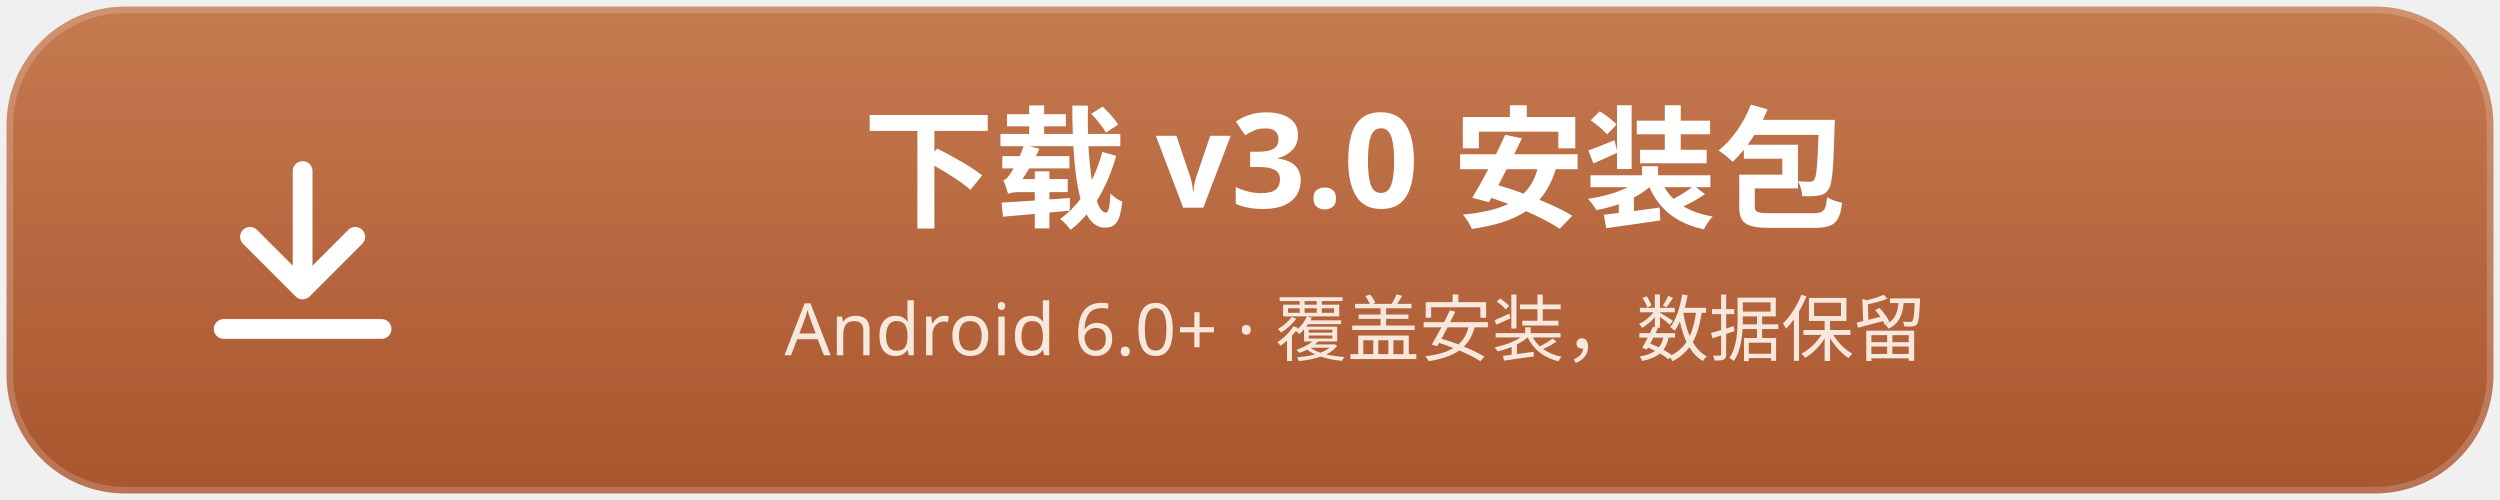
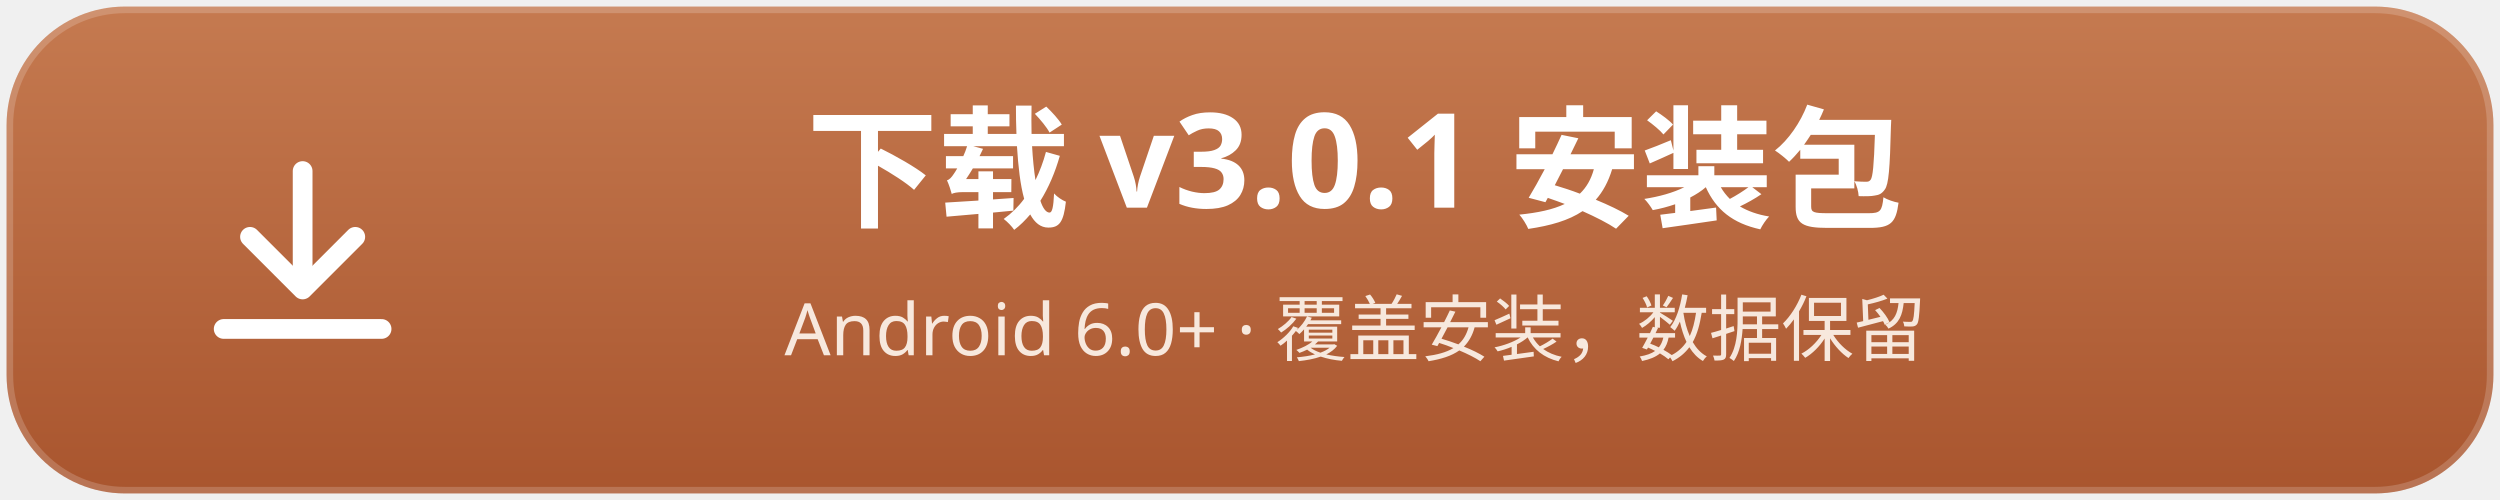
- <svg xmlns="http://www.w3.org/2000/svg" width="380" height="76" viewBox="0 0 380 76" role="img" aria-label="下载逐日 v3.0 安装包">
+ <svg xmlns="http://www.w3.org/2000/svg" width="380" height="76" viewBox="0 0 380 76" role="img" aria-label="下载逐日 v3.0.1 安装包">
  <defs>
    <linearGradient id="btn" x1="0" y1="0" x2="0" y2="1">
      <stop offset="0" stop-color="#C57A50" />
      <stop offset="1" stop-color="#A9552E" />
    </linearGradient>
  </defs>
  <rect x="1" y="1" width="378" height="74" rx="18" fill="url(#btn)" />
  <rect x="1.5" y="1.5" width="377" height="73" rx="17.5" fill="none" stroke="#FFFFFF" stroke-opacity="0.18" />
  <g fill="none" stroke="#FFFFFF" stroke-width="3" stroke-linecap="round" stroke-linejoin="round">
    <path d="M46 26 L46 43" />
    <path d="M38 36 L46 44 L54 36" />
    <path d="M34 50 L58 50" />
  </g>
-   <text x="206" y="33" text-anchor="middle" fill="#FFFFFF" font-family="PingFang SC, Microsoft YaHei, Noto Sans SC, sans-serif" font-size="20" font-weight="600">下载 v3.0 安装包</text>
+   <text x="206" y="33" text-anchor="middle" fill="#FFFFFF" font-family="PingFang SC, Microsoft YaHei, Noto Sans SC, sans-serif" font-size="20" font-weight="600">下载 v3.0.1 安装包</text>
  <text x="206" y="54" text-anchor="middle" fill="#F7E8DD" font-family="PingFang SC, Microsoft YaHei, Noto Sans SC, sans-serif" font-size="11">Android 6.0+ · 覆盖安装，数据保留</text>
</svg>
